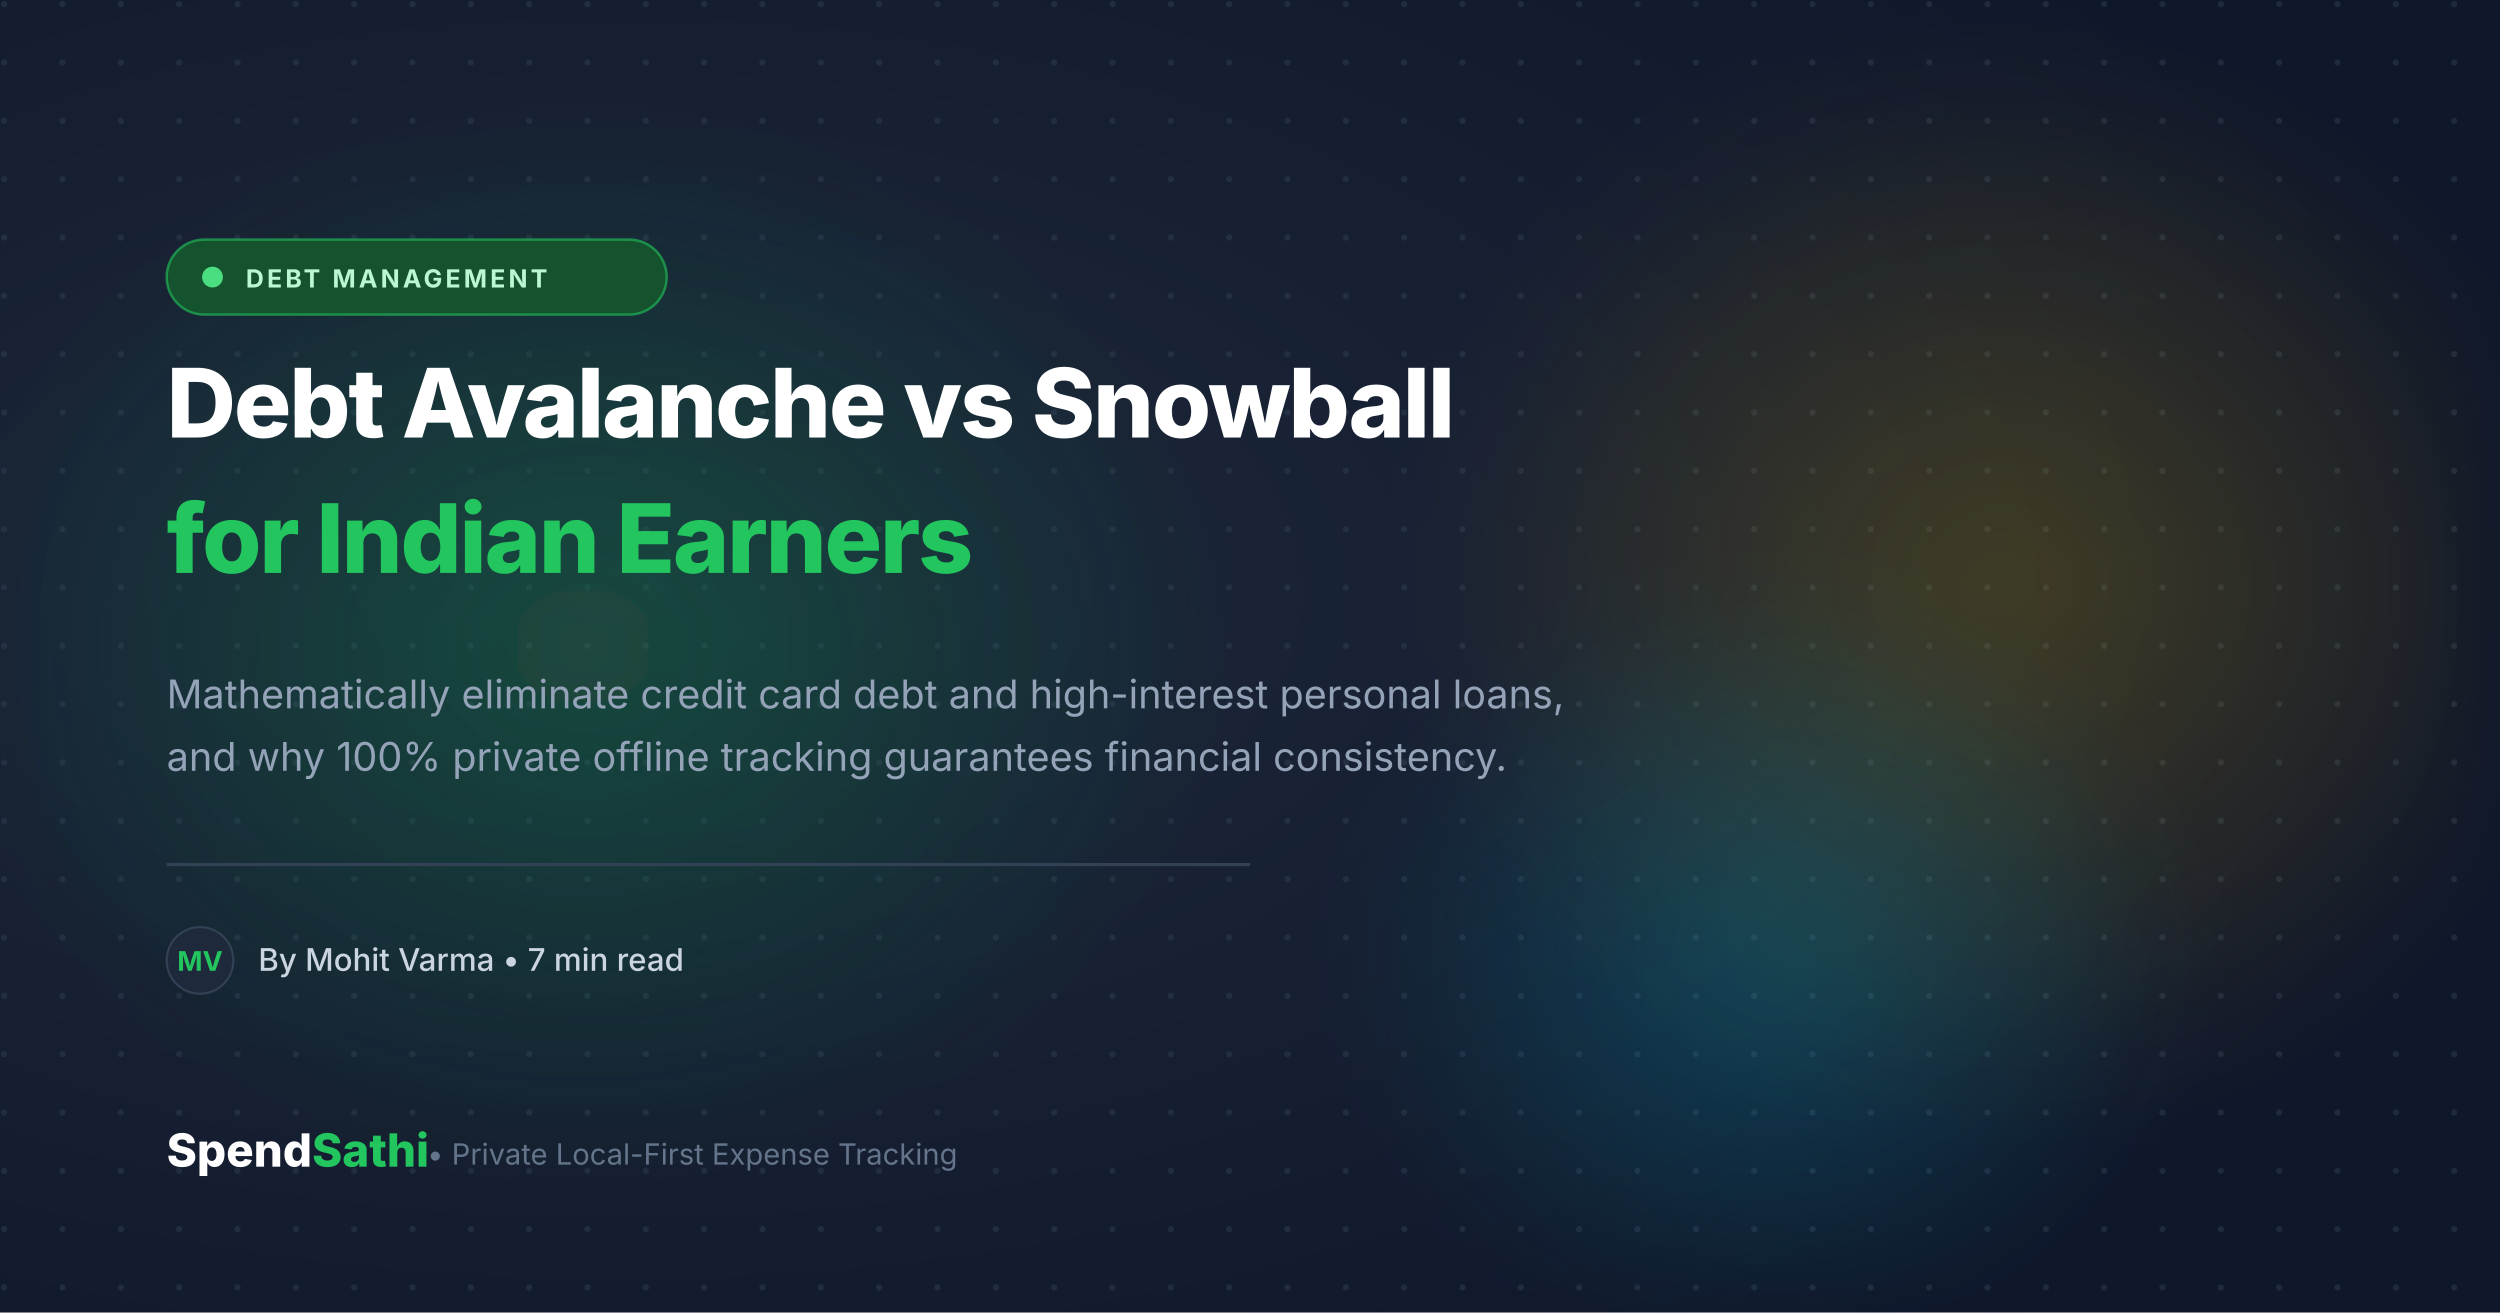
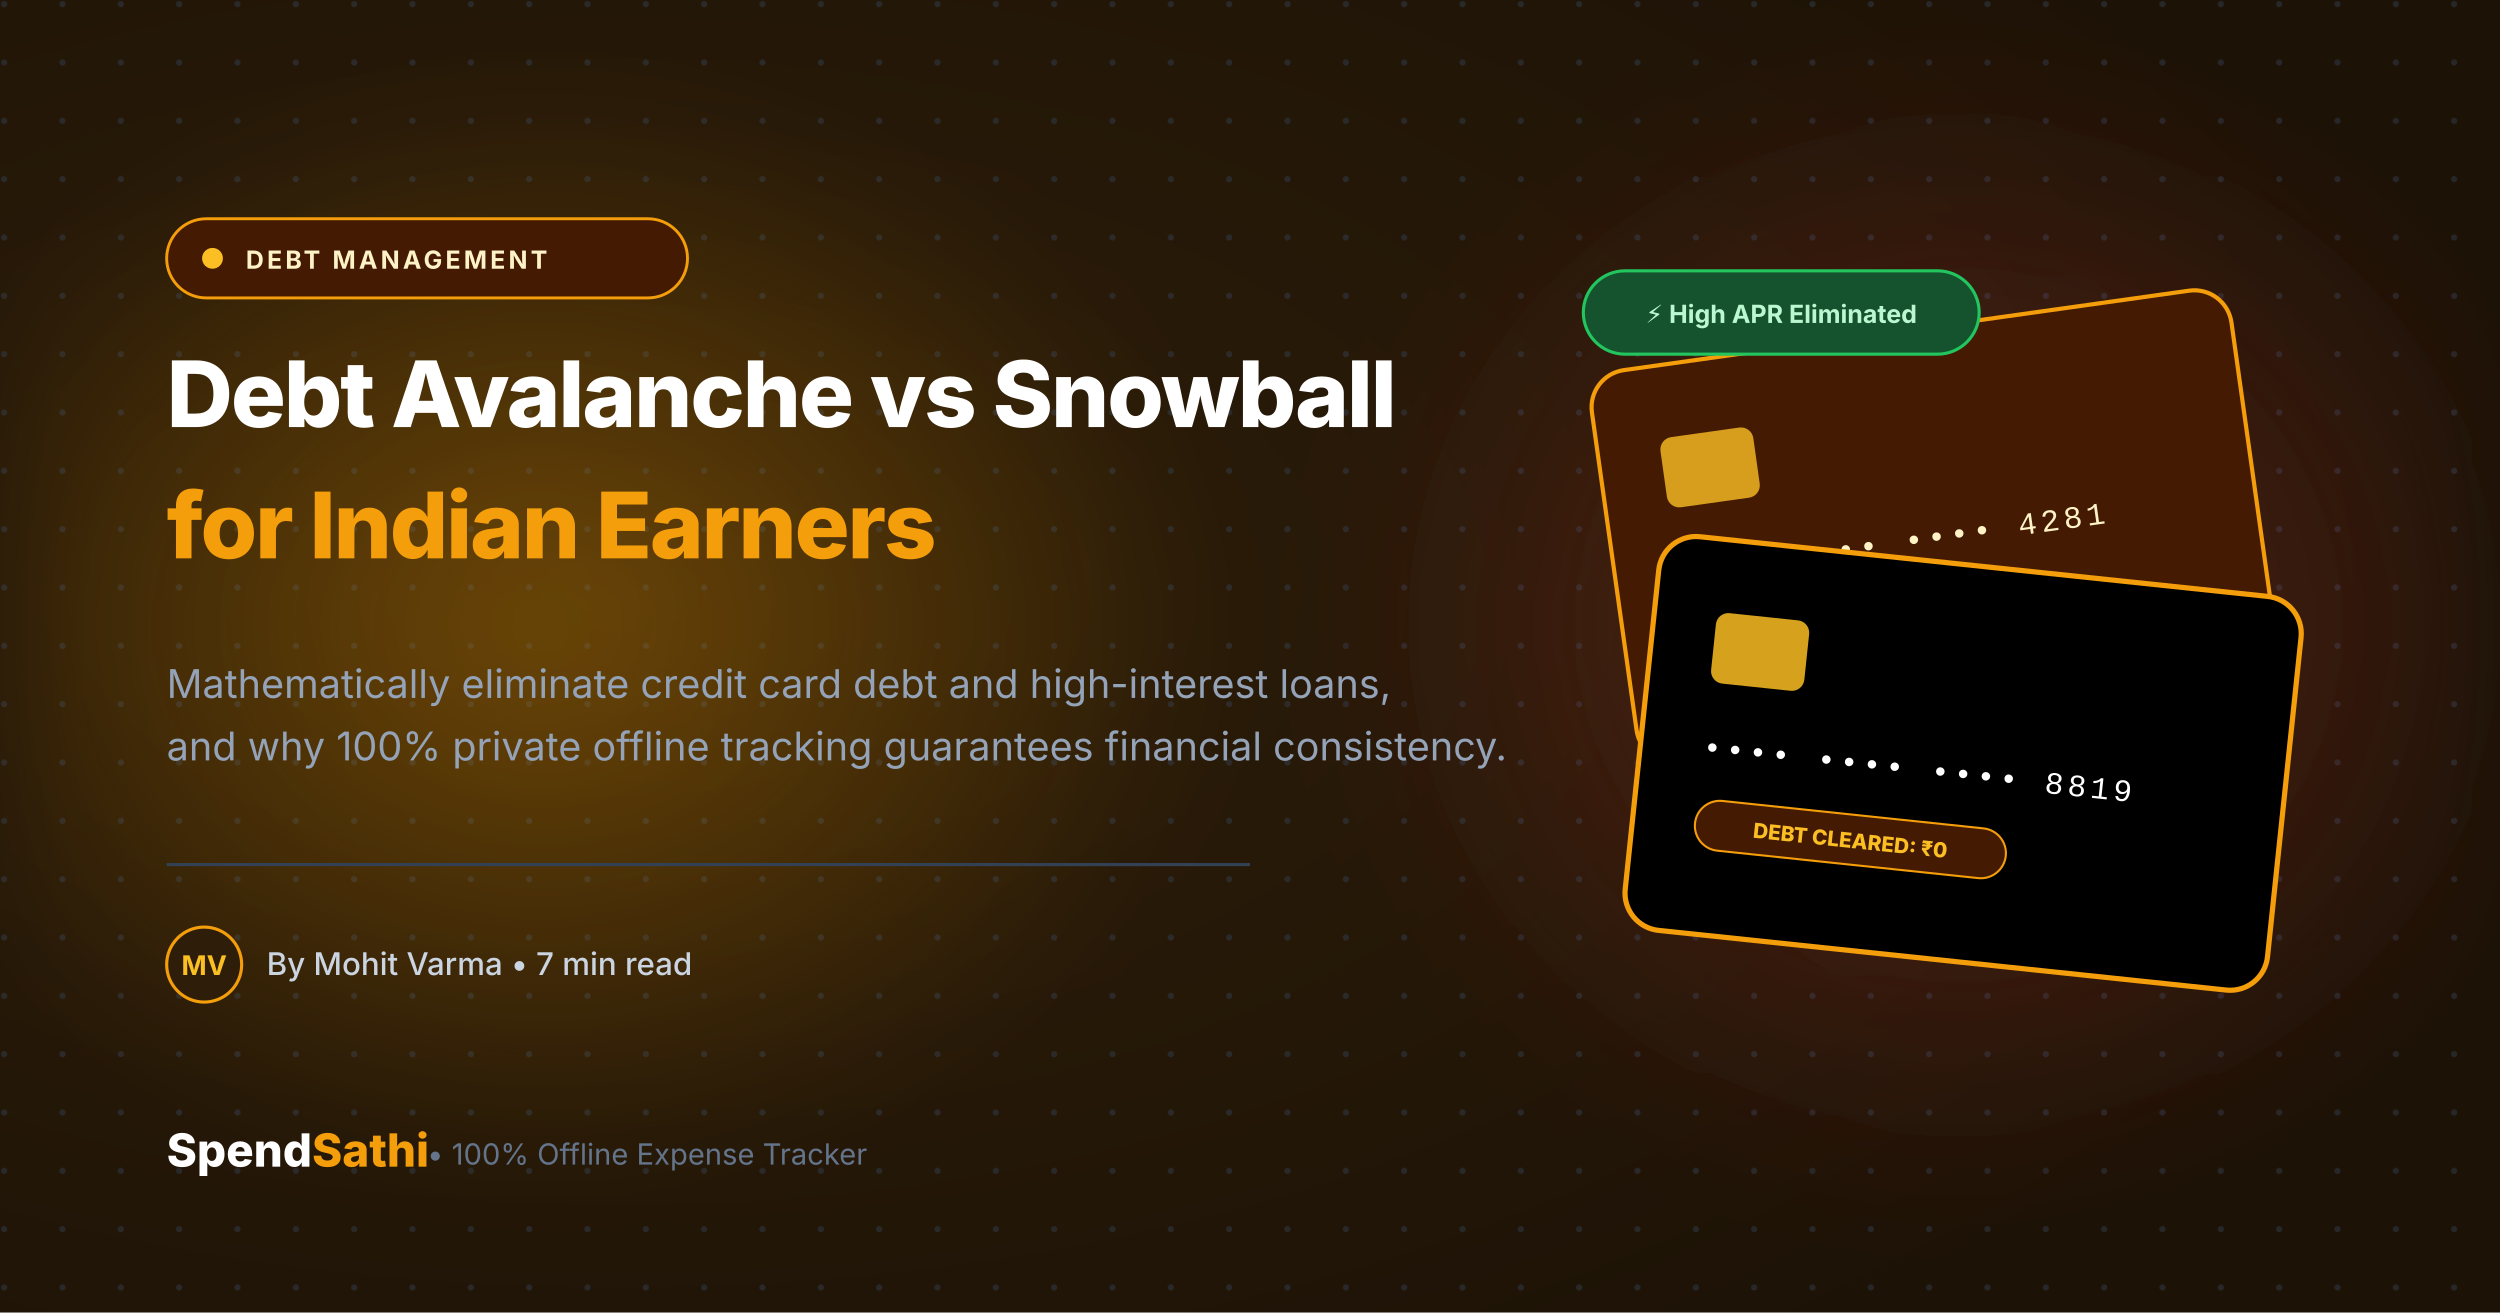
<svg xmlns="http://www.w3.org/2000/svg" width="1200" height="630" viewBox="0 0 1200 630">
  <defs>
    <radialGradient id="bg" cx="25%" cy="45%" r="75%">
-       <stop offset="0%" stop-color="#1E293B" />
-       <stop offset="100%" stop-color="#0F172A" />
+       <stop offset="0%" stop-color="#2E1E09" />
+       <stop offset="100%" stop-color="#1C1206" />
    </radialGradient>
    <pattern id="grid" x="0" y="0" width="28" height="28" patternUnits="userSpaceOnUse">
      <circle cx="2" cy="2" r="1.5" fill="#334155" opacity="0.45" />
    </pattern>
-     <radialGradient id="glow-green" cx="50%" cy="50%" r="50%">
-       <stop offset="0%" stop-color="#16A34A" stop-opacity="0.28" />
-       <stop offset="100%" stop-color="#16A34A" stop-opacity="0" />
+     <radialGradient id="glow-1" cx="50%" cy="50%" r="50%">
+       <stop offset="0%" stop-color="#F59E0B" stop-opacity="0.32" />
+       <stop offset="100%" stop-color="#F59E0B" stop-opacity="0" />
    </radialGradient>
-     <radialGradient id="glow-gold" cx="50%" cy="50%" r="50%">
-       <stop offset="0%" stop-color="#EAB308" stop-opacity="0.22" />
-       <stop offset="100%" stop-color="#EAB308" stop-opacity="0" />
-     </radialGradient>
-     <radialGradient id="glow-cyan" cx="50%" cy="50%" r="50%">
-       <stop offset="0%" stop-color="#06B6D4" stop-opacity="0.25" />
-       <stop offset="100%" stop-color="#06B6D4" stop-opacity="0" />
+     <radialGradient id="glow-2" cx="50%" cy="50%" r="50%">
+       <stop offset="0%" stop-color="#EF4444" stop-opacity="0.26" />
+       <stop offset="100%" stop-color="#EF4444" stop-opacity="0" />
    </radialGradient>
    <filter id="blur24">
-       <feGaussianBlur stdDeviation="24" />
+       <feGaussianBlur stdDeviation="28" />
    </filter>
  </defs>
  <rect width="1200" height="630" fill="url(#bg)" />
  <rect width="1200" height="630" fill="url(#grid)" />
-   <ellipse cx="280" cy="310" rx="300" ry="250" fill="url(#glow-green)" filter="url(#blur24)" />
-   <ellipse cx="960" cy="280" rx="280" ry="260" fill="url(#glow-gold)" filter="url(#blur24)" />
-   <ellipse cx="850" cy="460" rx="200" ry="180" fill="url(#glow-cyan)" filter="url(#blur24)" />
-   <rect x="80" y="115" width="240" height="36" rx="18" fill="#14532D" stroke="#22C55E" stroke-width="1.2" stroke-opacity="0.6" />
-   <circle cx="102" cy="133" r="5" fill="#4ADE80" />
-   <text x="118" y="138" font-family="'Inter', system-ui, sans-serif" font-size="12" font-weight="700" fill="#BBF7D0" letter-spacing="1.5">DEBT MANAGEMENT</text>
-   <text x="80" y="210" font-family="'Inter', system-ui, sans-serif" font-size="46" font-weight="800" fill="#FFFFFF" letter-spacing="-1">Debt Avalanche vs Snowball</text>
-   <text x="80" y="275" font-family="'Inter', system-ui, sans-serif" font-size="46" font-weight="800" fill="#FFFFFF" letter-spacing="-1">
-     <tspan fill="#22C55E">for Indian Earners</tspan>
+   <ellipse cx="260" cy="300" rx="320" ry="260" fill="url(#glow-1)" filter="url(#blur24)" />
+   <ellipse cx="940" cy="300" rx="300" ry="280" fill="url(#glow-2)" filter="url(#blur24)" />
+   <rect x="80" y="105" width="250" height="38" rx="19" fill="#451A03" stroke="#F59E0B" stroke-width="1.4" />
+   <circle cx="102" cy="124" r="5" fill="#FBBF24" />
+   <text x="118" y="129" font-family="'Inter', system-ui, sans-serif" font-size="12" font-weight="700" fill="#FEF3C7" letter-spacing="1.5">DEBT MANAGEMENT</text>
+   <text x="80" y="205" font-family="'Inter', system-ui, sans-serif" font-size="44" font-weight="800" fill="#FFFFFF" letter-spacing="-1">Debt Avalanche vs Snowball</text>
+   <text x="80" y="268" font-family="'Inter', system-ui, sans-serif" font-size="44" font-weight="800" fill="#FFFFFF" letter-spacing="-1">
+     <tspan fill="#F59E0B">for Indian Earners</tspan>
  </text>
-   <text x="80" y="340" font-family="'Inter', system-ui, sans-serif" font-size="19" fill="#94A3B8" font-weight="400">Mathematically eliminate credit card debt and high-interest personal loans,</text>
-   <text x="80" y="370" font-family="'Inter', system-ui, sans-serif" font-size="19" fill="#94A3B8" font-weight="400">and why 100% private offline tracking guarantees financial consistency.</text>
+   <text x="80" y="335" font-family="'Inter', system-ui, sans-serif" font-size="19" fill="#94A3B8" font-weight="400">Mathematically eliminate credit card debt and high-interest loans,</text>
+   <text x="80" y="365" font-family="'Inter', system-ui, sans-serif" font-size="19" fill="#94A3B8" font-weight="400">and why 100% private offline tracking guarantees financial consistency.</text>
  <line x1="80" y1="415" x2="600" y2="415" stroke="#334155" stroke-width="1.5" />
  <g transform="translate(80, 445)">
-     <circle cx="16" cy="16" r="16" fill="#1E293B" stroke="#334155" />
-     <text x="16" y="21" font-family="'Inter', system-ui, sans-serif" font-size="13" font-weight="700" fill="#22C55E" text-anchor="middle">MV</text>
-     <text x="44" y="21" font-family="'Inter', system-ui, sans-serif" font-size="15" fill="#CBD5E1" font-weight="500">By Mohit Varma • 7 min read</text>
+     <circle cx="18" cy="18" r="18" fill="#2E1E09" stroke="#F59E0B" stroke-width="1.5" />
+     <text x="18" y="23" font-family="'Inter', system-ui, sans-serif" font-size="13" font-weight="700" fill="#FBBF24" text-anchor="middle">MV</text>
+     <text x="48" y="23" font-family="'Inter', system-ui, sans-serif" font-size="15" fill="#CBD5E1" font-weight="500">By Mohit Varma • 7 min read</text>
  </g>
  <g transform="translate(80, 560)">
-     <text x="0" y="0" font-family="'Inter', system-ui, sans-serif" font-size="22" font-weight="800" fill="#FFFFFF">Spend<tspan fill="#22C55E">Sathi</tspan>
+     <text x="0" y="0" font-family="'Inter', system-ui, sans-serif" font-size="22" font-weight="800" fill="#FFFFFF">Spend<tspan fill="#F59E0B">Sathi</tspan>
    </text>
-     <text x="125" y="-1" font-family="'Inter', system-ui, sans-serif" font-size="14" fill="#64748B">• Private Local-First Expense Tracking</text>
+     <text x="125" y="-1" font-family="'Inter', system-ui, sans-serif" font-size="14" fill="#64748B">• 100% Offline Expense Tracker</text>
+   </g>
+   <g transform="translate(740, 110)">
+     <g transform="rotate(-8 170 120)">
+       <rect x="30" y="50" width="310" height="190" rx="18" fill="#451A03" stroke="#F59E0B" stroke-width="2" />
+       <rect x="60" y="85" width="45" height="34" rx="6" fill="#FBBF24" fill-opacity="0.8" />
+       <text x="60" y="155" font-family="'Courier New', monospace" font-size="15" fill="#FEF3C7" letter-spacing="2">•••• •••• •••• 4281</text>
+       <text x="60" y="195" font-family="'Inter', system-ui, sans-serif" font-size="12" font-weight="700" fill="#F59E0B">APR: 42% REVOLVING</text>
+     </g>
+     <g transform="rotate(6 190 230)">
+       <rect x="50" y="160" width="310" height="190" rx="18" fill="(56, 36, 13)" stroke="#F59E0B" stroke-width="2.5" />
+       <rect x="80" y="195" width="45" height="34" rx="6" fill="#FBBF24" fill-opacity="0.85" />
+       <text x="80" y="265" font-family="'Courier New', monospace" font-size="15" fill="#FFFFFF" letter-spacing="2">•••• •••• •••• 8819</text>
+       <rect x="80" y="285" width="150" height="24" rx="12" fill="#451A03" stroke="#F59E0B" stroke-width="1" />
+       <text x="155" y="301" font-family="'Inter', system-ui, sans-serif" font-size="10" font-weight="800" fill="#FBBF24" text-anchor="middle">DEBT CLEARED: ₹0</text>
+     </g>
+     <g transform="translate(20, 20)">
+       <rect x="0" y="0" width="190" height="40" rx="20" fill="#14532D" stroke="#22C55E" stroke-width="1.5" />
+       <text x="95" y="25" font-family="'Inter', system-ui, sans-serif" font-size="12" font-weight="700" fill="#BBF7D0" text-anchor="middle">⚡ High APR Eliminated</text>
+     </g>
  </g>
</svg>
